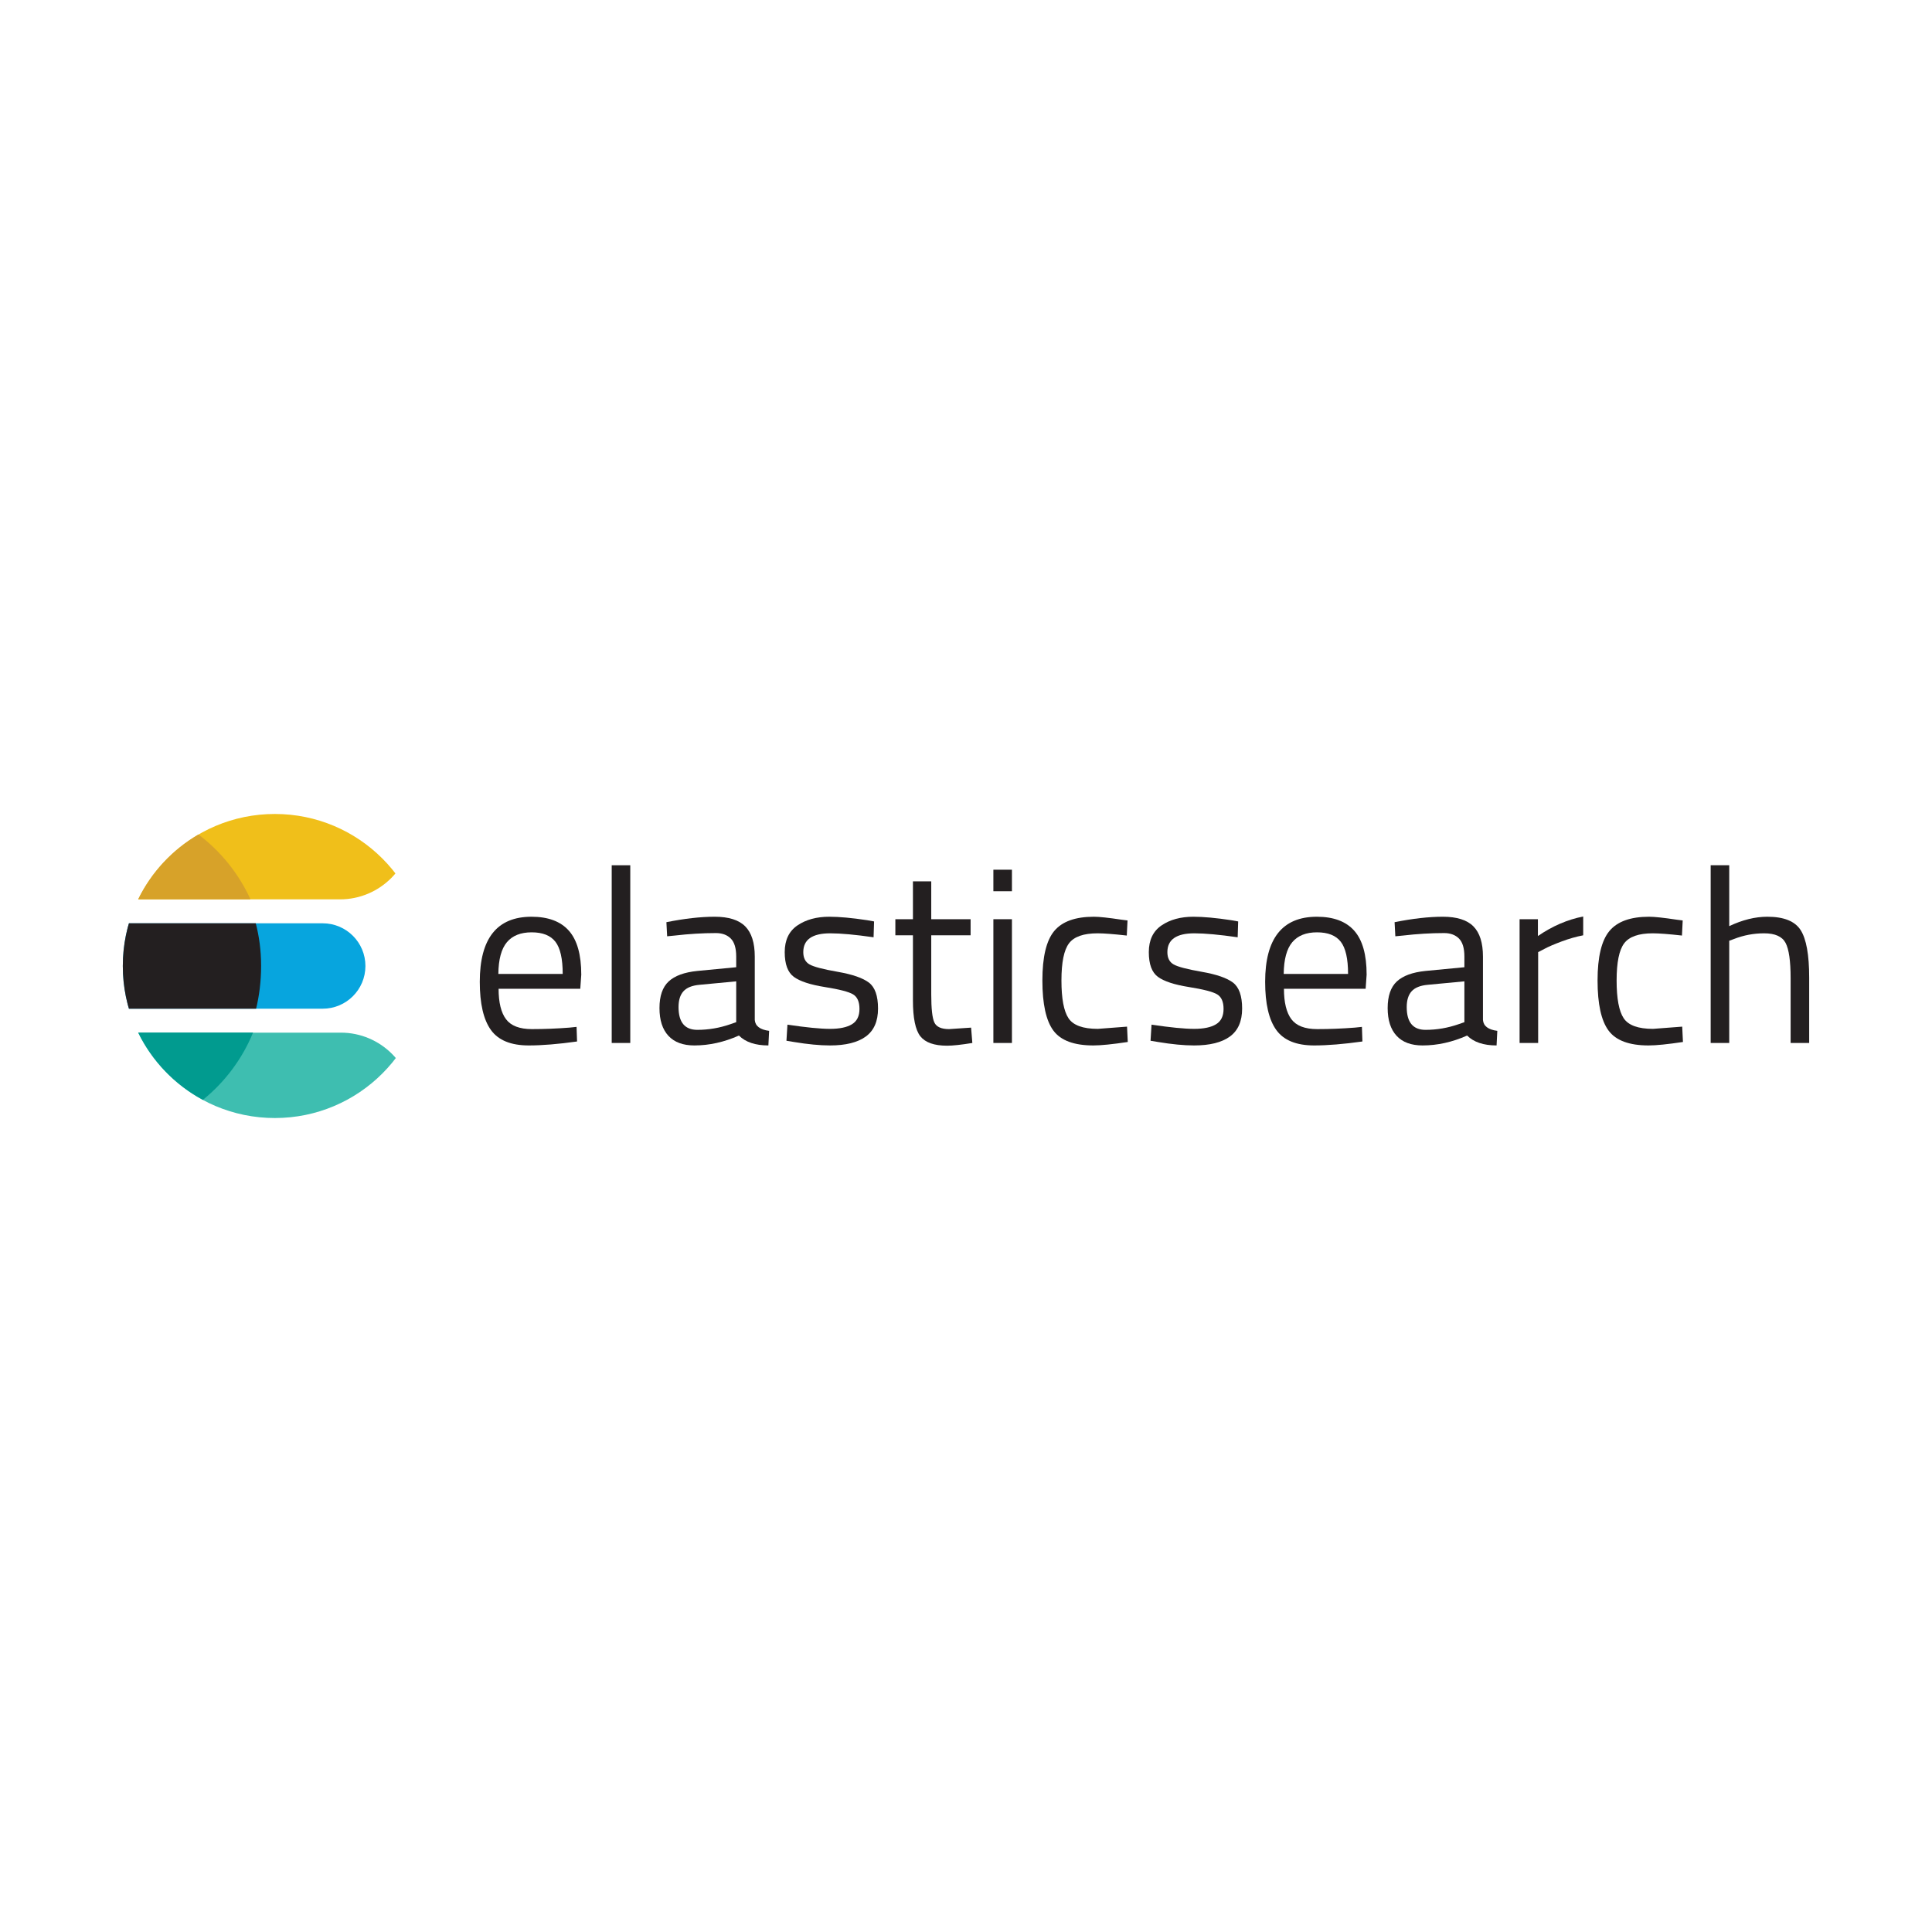
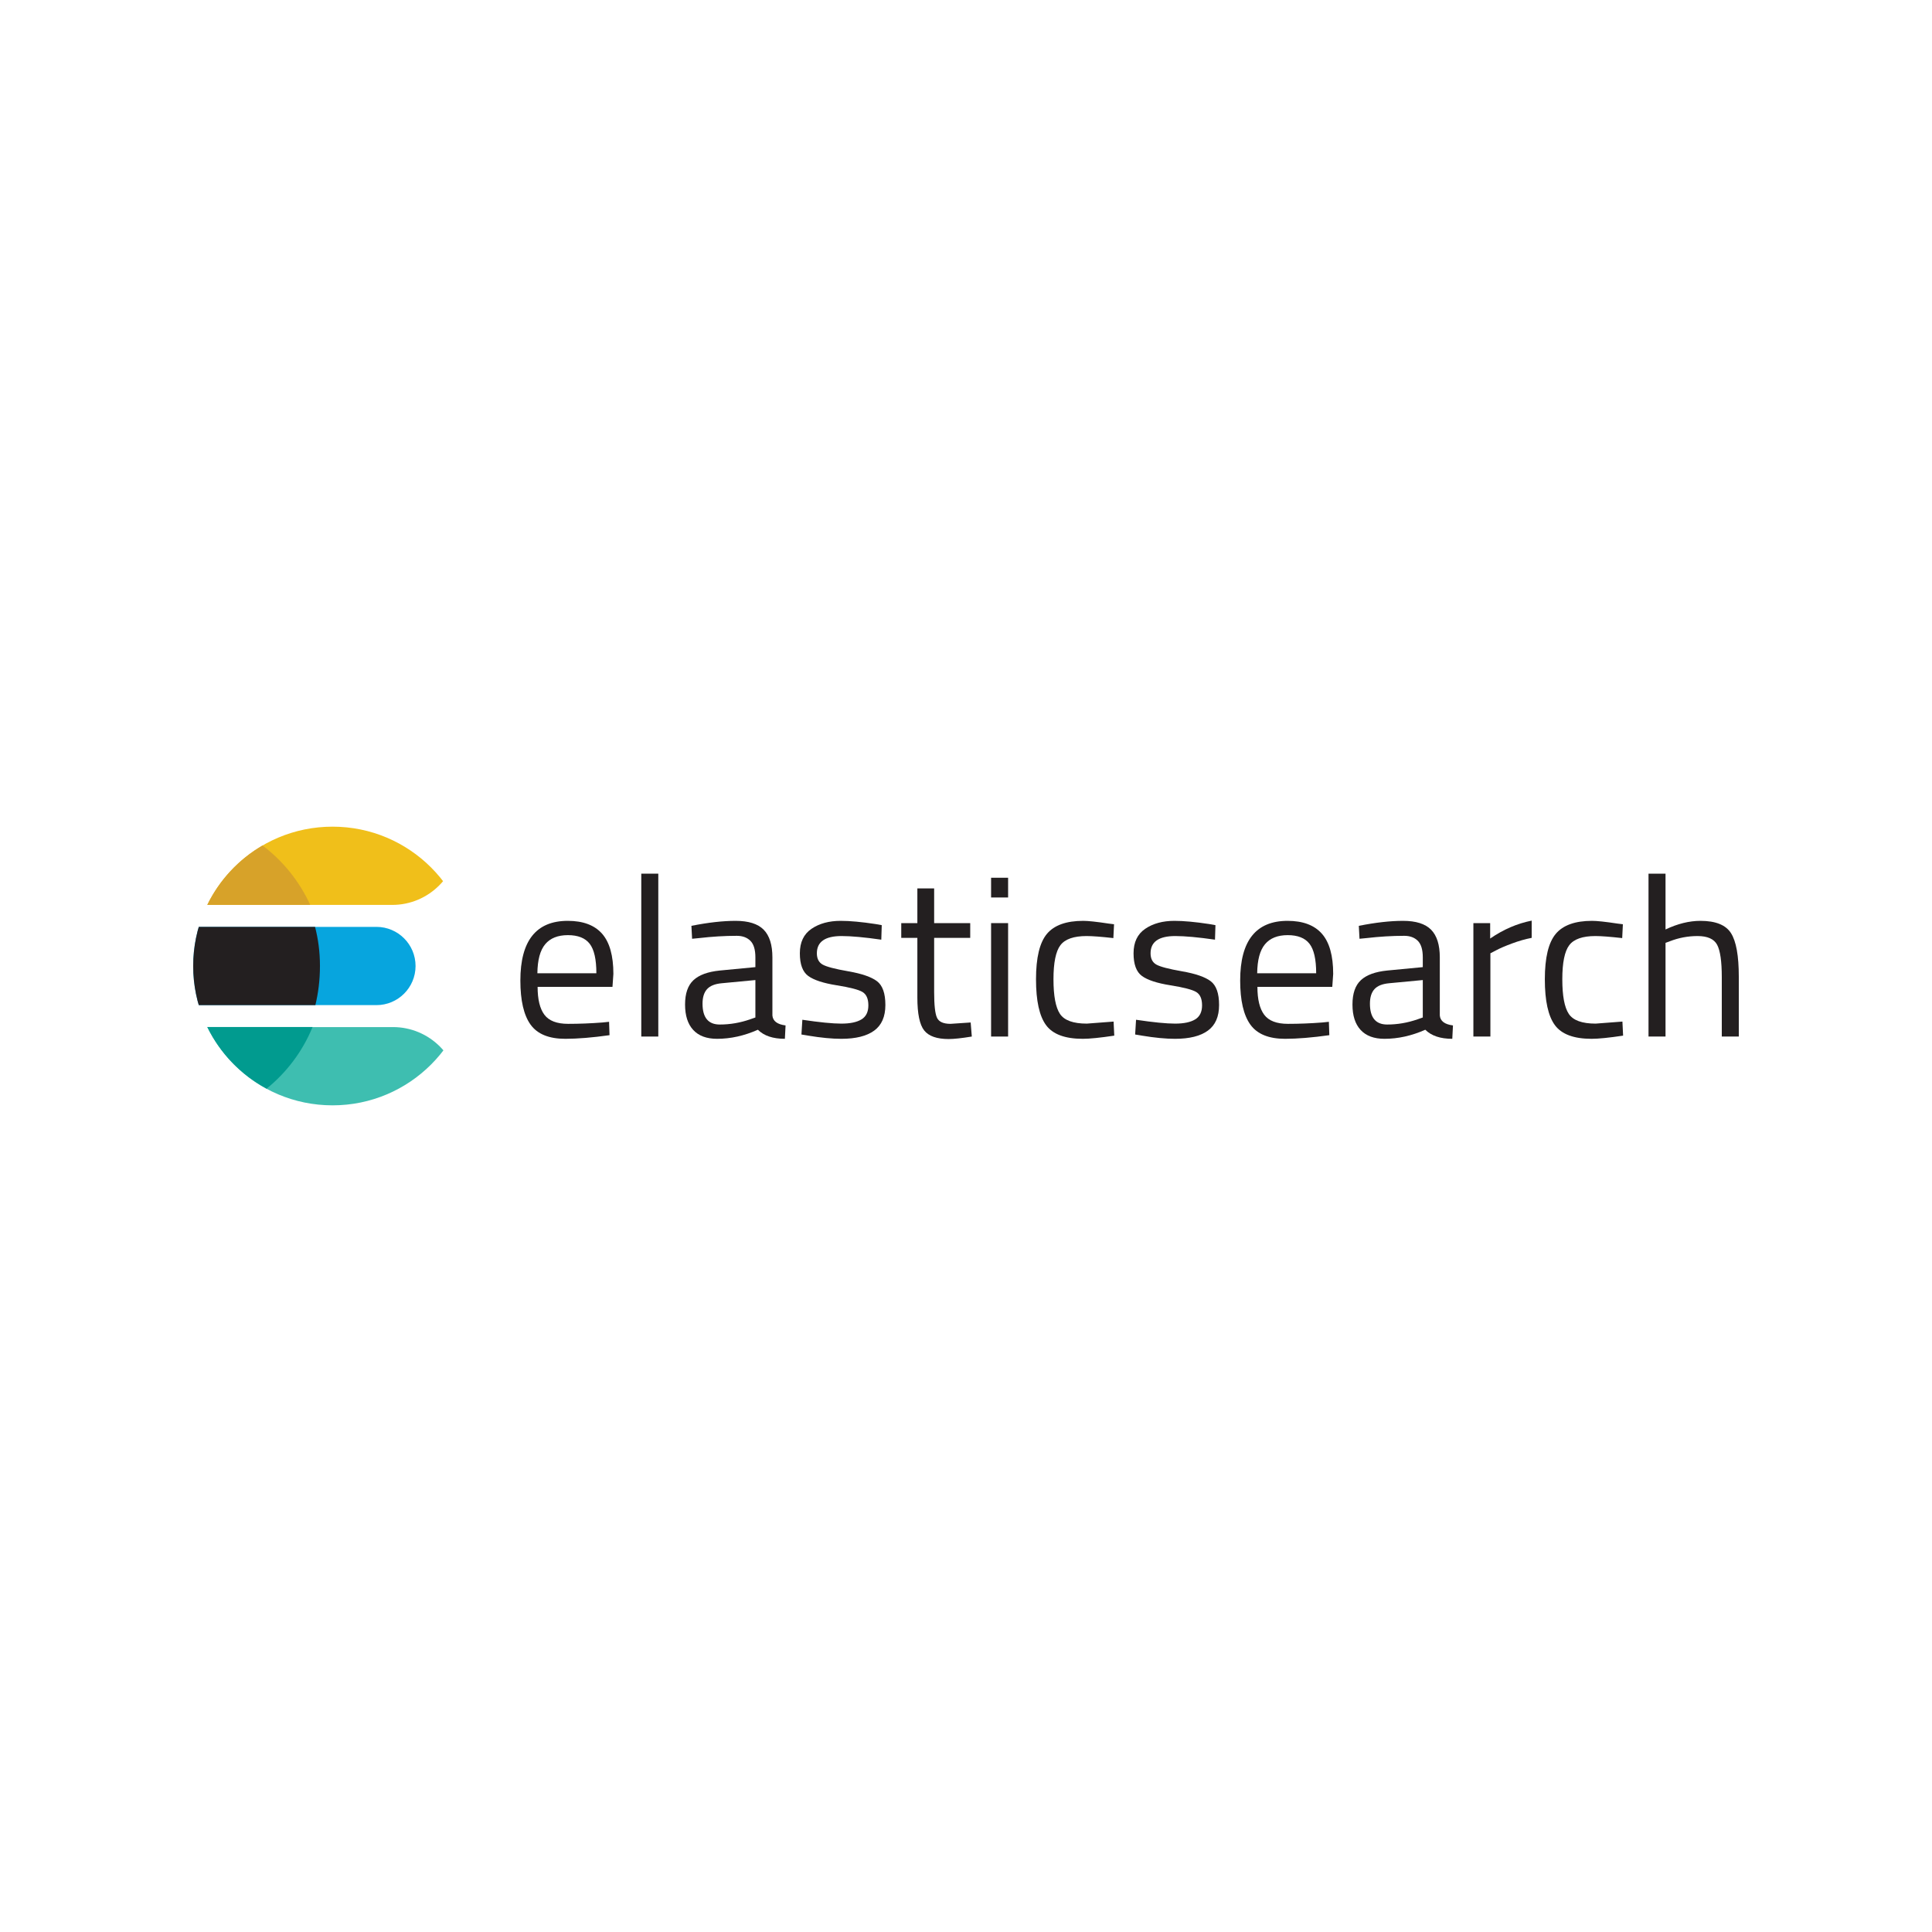
<svg xmlns="http://www.w3.org/2000/svg" id="svg2" version="1.1" xml:space="preserve" width="500" height="500" viewBox="0 0 500 500">
  <defs id="defs6">
    <clipPath clipPathUnits="userSpaceOnUse" id="clipPath16">
      <path d="m 0,306.482 1151.152,0 L 1151.152,0 0,0 0,306.482 Z" id="path18" />
    </clipPath>
    <clipPath clipPathUnits="userSpaceOnUse" id="clipPath72">
      <path d="m 59.926,153.879 c 0,-51.086 41.415,-92.501 92.502,-92.501 l 0,0 c 51.086,0 92.501,41.415 92.501,92.501 l 0,0 c 0,51.087 -41.415,92.501 -92.501,92.501 l 0,0 c -51.087,0 -92.502,-41.414 -92.502,-92.501" id="path74" />
    </clipPath>
    <clipPath clipPathUnits="userSpaceOnUse" id="clipPath96">
      <path d="m 0,306.482 1151.152,0 L 1151.152,0 0,0 0,306.482 Z" id="path98" />
    </clipPath>
  </defs>
  <g id="g10" transform="matrix(1.25,0,0,-1.25,0,500)">
-     <g id="g4234" transform="matrix(0.340279,0,0,0.340279,5.036739,147.6382)">
+     <g id="g4234" transform="matrix(0.3118755,0,0,0.3118755,21.31055,152.0089)">
      <g id="g12">
        <g clip-path="url(#clipPath16)" id="g14">
          <g transform="translate(327.57,149.065)" id="g20">
            <path id="path22" style="fill:#231f20;fill-opacity:1;fill-rule:nonzero;stroke:none" d="m 0,0 c 0,9.236 -1.483,15.761 -4.443,19.578 -2.962,3.814 -7.782,5.723 -14.458,5.723 -6.678,0 -11.697,-2.01 -15.06,-6.024 C -37.326,15.26 -39.058,8.833 -39.156,0 L 0,0 Z m 4.066,-32.68 4.367,0.452 0.302,-8.886 c -11.446,-1.605 -21.235,-2.409 -29.368,-2.409 -10.842,0 -18.523,3.136 -23.042,9.412 -4.517,6.273 -6.776,16.039 -6.776,29.292 0,26.404 10.49,39.607 31.475,39.607 10.14,0 17.719,-2.838 22.741,-8.508 5.019,-5.674 7.53,-14.585 7.53,-26.732 l -0.602,-8.584 -49.698,0 c 0,-8.335 1.505,-14.51 4.517,-18.524 3.013,-4.017 8.258,-6.024 15.738,-6.024 7.478,0 15.084,0.301 22.816,0.904" />
          </g>
          <path id="path24" style="fill:#231f20;fill-opacity:1;fill-rule:nonzero;stroke:none" d="m 357.387,215.178 11.295,0 0,-108.13 -11.295,0 0,108.13 z" />
          <g transform="translate(398.047,128.8845)" id="g26">
            <path id="path28" style="fill:#231f20;fill-opacity:1;fill-rule:nonzero;stroke:none" d="m 0,0 c 0,-9.238 3.814,-13.855 11.446,-13.855 6.826,0 13.553,1.153 20.18,3.464 l 3.463,1.205 0,24.848 -22.288,-2.108 C 8.283,13.152 5.019,11.845 3.012,9.639 1.002,7.429 0,4.217 0,0 m 46.384,30.723 0,-38.554 c 0.301,-3.716 3.212,-5.925 8.736,-6.627 l -0.452,-8.885 c -7.933,0 -13.907,2.007 -17.922,6.024 -9.036,-4.017 -18.071,-6.024 -27.108,-6.024 -6.928,0 -12.198,1.958 -15.812,5.873 -3.615,3.916 -5.422,9.538 -5.422,16.868 0,7.327 1.856,12.725 5.572,16.189 3.714,3.464 9.537,5.596 17.47,6.4 l 23.643,2.26 0,6.476 c 0,5.12 -1.105,8.784 -3.312,10.993 -2.21,2.207 -5.222,3.314 -9.036,3.314 -8.034,0 -16.366,-0.504 -25,-1.507 l -4.669,-0.451 -0.452,8.584 c 11.043,2.207 20.832,3.313 29.367,3.313 8.533,0 14.734,-1.958 18.599,-5.873 3.864,-3.916 5.798,-10.041 5.798,-18.373" />
          </g>
          <g transform="translate(490.3633,173.7634)" id="g30">
            <path id="path32" style="fill:#231f20;fill-opacity:1;fill-rule:nonzero;stroke:none" d="m 0,0 c -10.944,0 -16.415,-3.817 -16.415,-11.446 0,-3.516 1.254,-6 3.765,-7.454 2.508,-1.457 8.231,-2.963 17.168,-4.518 8.935,-1.558 15.261,-3.742 18.976,-6.552 3.713,-2.812 5.572,-8.082 5.572,-15.812 0,-7.733 -2.485,-13.404 -7.455,-17.018 -4.969,-3.615 -12.224,-5.422 -21.761,-5.422 -6.227,0 -13.554,0.704 -21.988,2.108 l -4.518,0.753 0.602,9.789 c 11.446,-1.708 20.079,-2.56 25.904,-2.56 5.822,0 10.264,0.927 13.328,2.787 3.061,1.856 4.593,4.969 4.593,9.336 0,4.368 -1.306,7.328 -3.916,8.886 -2.611,1.555 -8.334,3.035 -17.168,4.443 -8.836,1.405 -15.112,3.463 -18.825,6.174 -3.715,2.711 -5.572,7.73 -5.572,15.06 0,7.328 2.584,12.749 7.756,16.265 5.17,3.513 11.619,5.271 19.352,5.271 6.123,0 13.804,-0.704 23.042,-2.108 L 26.657,7.229 26.355,-2.41 C 15.211,-0.805 6.424,0 0,0" />
          </g>
          <g transform="translate(575.752,172.5583)" id="g34">
            <path id="path36" style="fill:#231f20;fill-opacity:1;fill-rule:nonzero;stroke:none" d="m 0,0 -23.945,0 0,-35.993 c 0,-8.636 0.626,-14.307 1.883,-17.018 1.254,-2.711 4.239,-4.066 8.96,-4.066 l 13.404,0.904 0.753,-9.338 c -6.728,-1.103 -11.848,-1.656 -15.361,-1.656 -7.832,0 -13.253,1.906 -16.265,5.722 -3.012,3.815 -4.518,11.093 -4.518,21.837 l 0,39.608 -10.693,0 0,9.789 10.693,0 0,23.042 11.144,0 0,-23.042 L 0,9.789 0,0 Z" />
          </g>
          <path id="path38" style="fill:#231f20;fill-opacity:1;fill-rule:nonzero;stroke:none" d="m 589.608,182.347 11.295,0 0,-75.3 -11.295,0 0,75.3 z m 0,30.12 11.295,0 0,-13.102 -11.295,0 0,13.102 z" />
          <g transform="translate(650.7502,183.8532)" id="g40">
            <path id="path42" style="fill:#231f20;fill-opacity:1;fill-rule:nonzero;stroke:none" d="m 0,0 c 3.313,0 8.935,-0.602 16.867,-1.807 l 3.615,-0.452 -0.453,-9.186 c -8.033,0.903 -13.955,1.355 -17.77,1.355 -8.535,0 -14.333,-2.033 -17.394,-6.099 -3.064,-4.067 -4.593,-11.597 -4.593,-22.59 0,-10.994 1.43,-18.651 4.292,-22.967 2.86,-4.318 8.81,-6.476 17.845,-6.476 l 17.772,1.356 0.451,-9.337 c -9.337,-1.405 -16.316,-2.108 -20.933,-2.108 -11.747,0 -19.856,3.011 -24.322,9.035 -4.469,6.024 -6.701,16.19 -6.701,30.497 0,14.307 2.409,24.345 7.228,30.12 C -19.277,-2.887 -11.245,0 0,0" />
          </g>
          <g transform="translate(711.8922,173.7634)" id="g44">
            <path id="path46" style="fill:#231f20;fill-opacity:1;fill-rule:nonzero;stroke:none" d="m 0,0 c -10.944,0 -16.415,-3.817 -16.415,-11.446 0,-3.516 1.254,-6 3.765,-7.454 2.508,-1.457 8.231,-2.963 17.168,-4.518 8.935,-1.558 15.261,-3.742 18.976,-6.552 3.713,-2.812 5.572,-8.082 5.572,-15.812 0,-7.733 -2.485,-13.404 -7.455,-17.018 -4.969,-3.615 -12.224,-5.422 -21.761,-5.422 -6.227,0 -13.554,0.704 -21.988,2.108 l -4.518,0.753 0.602,9.789 c 11.446,-1.708 20.079,-2.56 25.904,-2.56 5.822,0 10.264,0.927 13.328,2.787 3.061,1.856 4.593,4.969 4.593,9.336 0,4.368 -1.306,7.328 -3.916,8.886 -2.611,1.555 -8.334,3.035 -17.168,4.443 -8.836,1.405 -15.112,3.463 -18.825,6.174 -3.715,2.711 -5.572,7.73 -5.572,15.06 0,7.328 2.584,12.749 7.756,16.265 5.17,3.513 11.619,5.271 19.352,5.271 6.123,0 13.804,-0.704 23.042,-2.108 L 26.657,7.229 26.355,-2.41 C 15.211,-0.805 6.424,0 0,0" />
          </g>
          <g transform="translate(805.4141,149.065)" id="g48">
            <path id="path50" style="fill:#231f20;fill-opacity:1;fill-rule:nonzero;stroke:none" d="m 0,0 c 0,9.236 -1.483,15.761 -4.443,19.578 -2.963,3.814 -7.782,5.723 -14.458,5.723 -6.678,0 -11.697,-2.01 -15.06,-6.024 C -37.326,15.26 -39.058,8.833 -39.156,0 L 0,0 Z m 4.066,-32.68 4.367,0.452 0.302,-8.886 c -11.446,-1.605 -21.235,-2.409 -29.368,-2.409 -10.842,0 -18.523,3.136 -23.042,9.412 -4.517,6.273 -6.776,16.039 -6.776,29.292 0,26.404 10.49,39.607 31.475,39.607 10.14,0 17.719,-2.838 22.741,-8.508 5.019,-5.674 7.53,-14.585 7.53,-26.732 l -0.602,-8.584 -49.698,0 c 0,-8.335 1.505,-14.51 4.517,-18.524 3.013,-4.017 8.258,-6.024 15.738,-6.024 7.478,0 15.084,0.301 22.816,0.904" />
          </g>
          <g transform="translate(841.1047,128.8845)" id="g52">
            <path id="path54" style="fill:#231f20;fill-opacity:1;fill-rule:nonzero;stroke:none" d="m 0,0 c 0,-9.238 3.814,-13.855 11.446,-13.855 6.826,0 13.553,1.153 20.18,3.464 l 3.463,1.205 0,24.848 -22.288,-2.108 C 8.283,13.152 5.019,11.845 3.012,9.639 1.002,7.429 0,4.217 0,0 m 46.384,30.723 0,-38.554 c 0.301,-3.716 3.212,-5.925 8.736,-6.627 l -0.452,-8.885 c -7.933,0 -13.907,2.007 -17.922,6.024 -9.035,-4.017 -18.071,-6.024 -27.108,-6.024 -6.928,0 -12.198,1.958 -15.812,5.873 -3.615,3.916 -5.422,9.538 -5.422,16.868 0,7.327 1.856,12.725 5.572,16.189 3.714,3.464 9.537,5.596 17.47,6.4 l 23.643,2.26 0,6.476 c 0,5.12 -1.105,8.784 -3.312,10.993 -2.21,2.207 -5.222,3.314 -9.036,3.314 -8.034,0 -16.366,-0.504 -25,-1.507 l -4.669,-0.451 -0.452,8.584 c 11.043,2.207 20.832,3.313 29.367,3.313 8.533,0 14.734,-1.958 18.599,-5.873 3.864,-3.916 5.798,-10.041 5.798,-18.373" />
          </g>
          <g transform="translate(909.7776,107.0476)" id="g56">
            <path id="path58" style="fill:#231f20;fill-opacity:1;fill-rule:nonzero;stroke:none" d="m 0,0 0,75.3 11.144,0 0,-10.241 c 8.734,6.024 17.921,9.989 27.559,11.897 l 0,-11.445 C 34.487,64.706 30.093,63.452 25.526,61.746 20.957,60.038 17.469,58.531 15.06,57.228 L 11.295,55.27 11.295,0 0,0 Z" />
          </g>
          <g transform="translate(988.5399,183.8532)" id="g60">
            <path id="path62" style="fill:#231f20;fill-opacity:1;fill-rule:nonzero;stroke:none" d="m 0,0 c 3.313,0 8.935,-0.602 16.867,-1.807 l 3.615,-0.452 -0.453,-9.186 c -8.033,0.903 -13.955,1.355 -17.77,1.355 -8.535,0 -14.333,-2.033 -17.394,-6.099 -3.064,-4.067 -4.593,-11.597 -4.593,-22.59 0,-10.994 1.43,-18.651 4.292,-22.967 2.86,-4.318 8.81,-6.476 17.845,-6.476 l 17.772,1.356 0.451,-9.337 c -9.337,-1.405 -16.316,-2.108 -20.933,-2.108 -11.747,0 -19.856,3.011 -24.322,9.035 -4.469,6.024 -6.701,16.19 -6.701,30.497 0,14.307 2.409,24.345 7.228,30.12 C -19.277,-2.887 -11.245,0 0,0" />
          </g>
          <g transform="translate(1037.333,107.0476)" id="g64">
            <path id="path66" style="fill:#231f20;fill-opacity:1;fill-rule:nonzero;stroke:none" d="m 0,0 -11.295,0 0,108.13 11.295,0 0,-37.047 c 8.031,3.814 15.761,5.723 23.192,5.723 10.038,0 16.792,-2.711 20.256,-8.133 3.463,-5.421 5.195,-15.06 5.195,-28.915 l 0,-39.758 -11.294,0 0,39.457 c 0,10.441 -1.031,17.594 -3.088,21.461 -2.059,3.864 -6.4,5.798 -13.027,5.798 -6.325,0 -12.45,-1.156 -18.373,-3.464 L 0,62.197 0,0 Z" />
          </g>
        </g>
      </g>
      <g id="g68">
        <g clip-path="url(#clipPath72)" id="g70">
          <g transform="translate(192.0352,194.4275)" id="g76">
            <path id="path78" style="fill:#f0bf1a;fill-opacity:1;fill-rule:nonzero;stroke:none" d="m 0,0 -126.349,0 c -3.181,0 -5.76,2.579 -5.76,5.76 l 0,40.433 c 0,3.181 2.579,5.76 5.76,5.76 l 164.66,0 c 3.181,0 5.759,-2.579 5.759,-5.76 l 0,-2.123 C 44.07,19.731 24.339,0 0,0" />
          </g>
          <g transform="translate(236.5283,61.3781)" id="g80">
            <path id="path82" style="fill:#3ebeb0;fill-opacity:1;fill-rule:nonzero;stroke:none" d="m 0,0 -176.079,0 c -0.027,0 -0.05,0.022 -0.05,0.05 l 0,51.852 c 0,0.028 0.023,0.051 0.05,0.051 l 132.086,0 C -19.669,51.953 0.05,32.234 0.05,7.91 l 0,-7.86 C 0.05,0.022 0.028,0 0,0" />
          </g>
          <g transform="translate(181.5605,127.9028)" id="g84">
            <path id="path86" style="fill:#07a5de;fill-opacity:1;fill-rule:nonzero;stroke:none" d="m 0,0 -130.86,0 0,51.953 130.86,0 c 14.364,0 26.002,-11.658 25.976,-26.023 l 0,0 C 25.951,11.602 14.328,0 0,0" />
          </g>
          <g transform="translate(140.816,179.8554)" id="g88">
            <path id="path90" style="fill:#231f20;fill-opacity:1;fill-rule:nonzero;stroke:none" d="m 0,0 -85.43,0 0,-51.953 85.64,0 c 1.888,7.83 3.046,16.494 3.046,26.047 C 3.256,-16.359 2.017,-7.749 0,0" />
          </g>
        </g>
      </g>
      <g id="g92">
        <g clip-path="url(#clipPath96)" id="g94">
          <g transform="translate(105.946,233.891)" id="g100">
            <path id="path102" style="fill:#d7a229;fill-opacity:1;fill-rule:nonzero;stroke:none" d="m 0,0 c -15.789,-9.199 -28.613,-22.923 -36.669,-39.414 l 68.302,0 C 24.51,-23.77 13.565,-10.242 0,0" />
          </g>
          <g transform="translate(108.6383,72.437)" id="g104">
            <path id="path106" style="fill:#019b8f;fill-opacity:1;fill-rule:nonzero;stroke:none" d="m 0,0 c 13.342,10.78 23.936,24.822 30.526,40.943 l -69.888,0 C -30.85,23.521 -17.029,9.17 0,0" />
          </g>
        </g>
      </g>
    </g>
  </g>
</svg>
